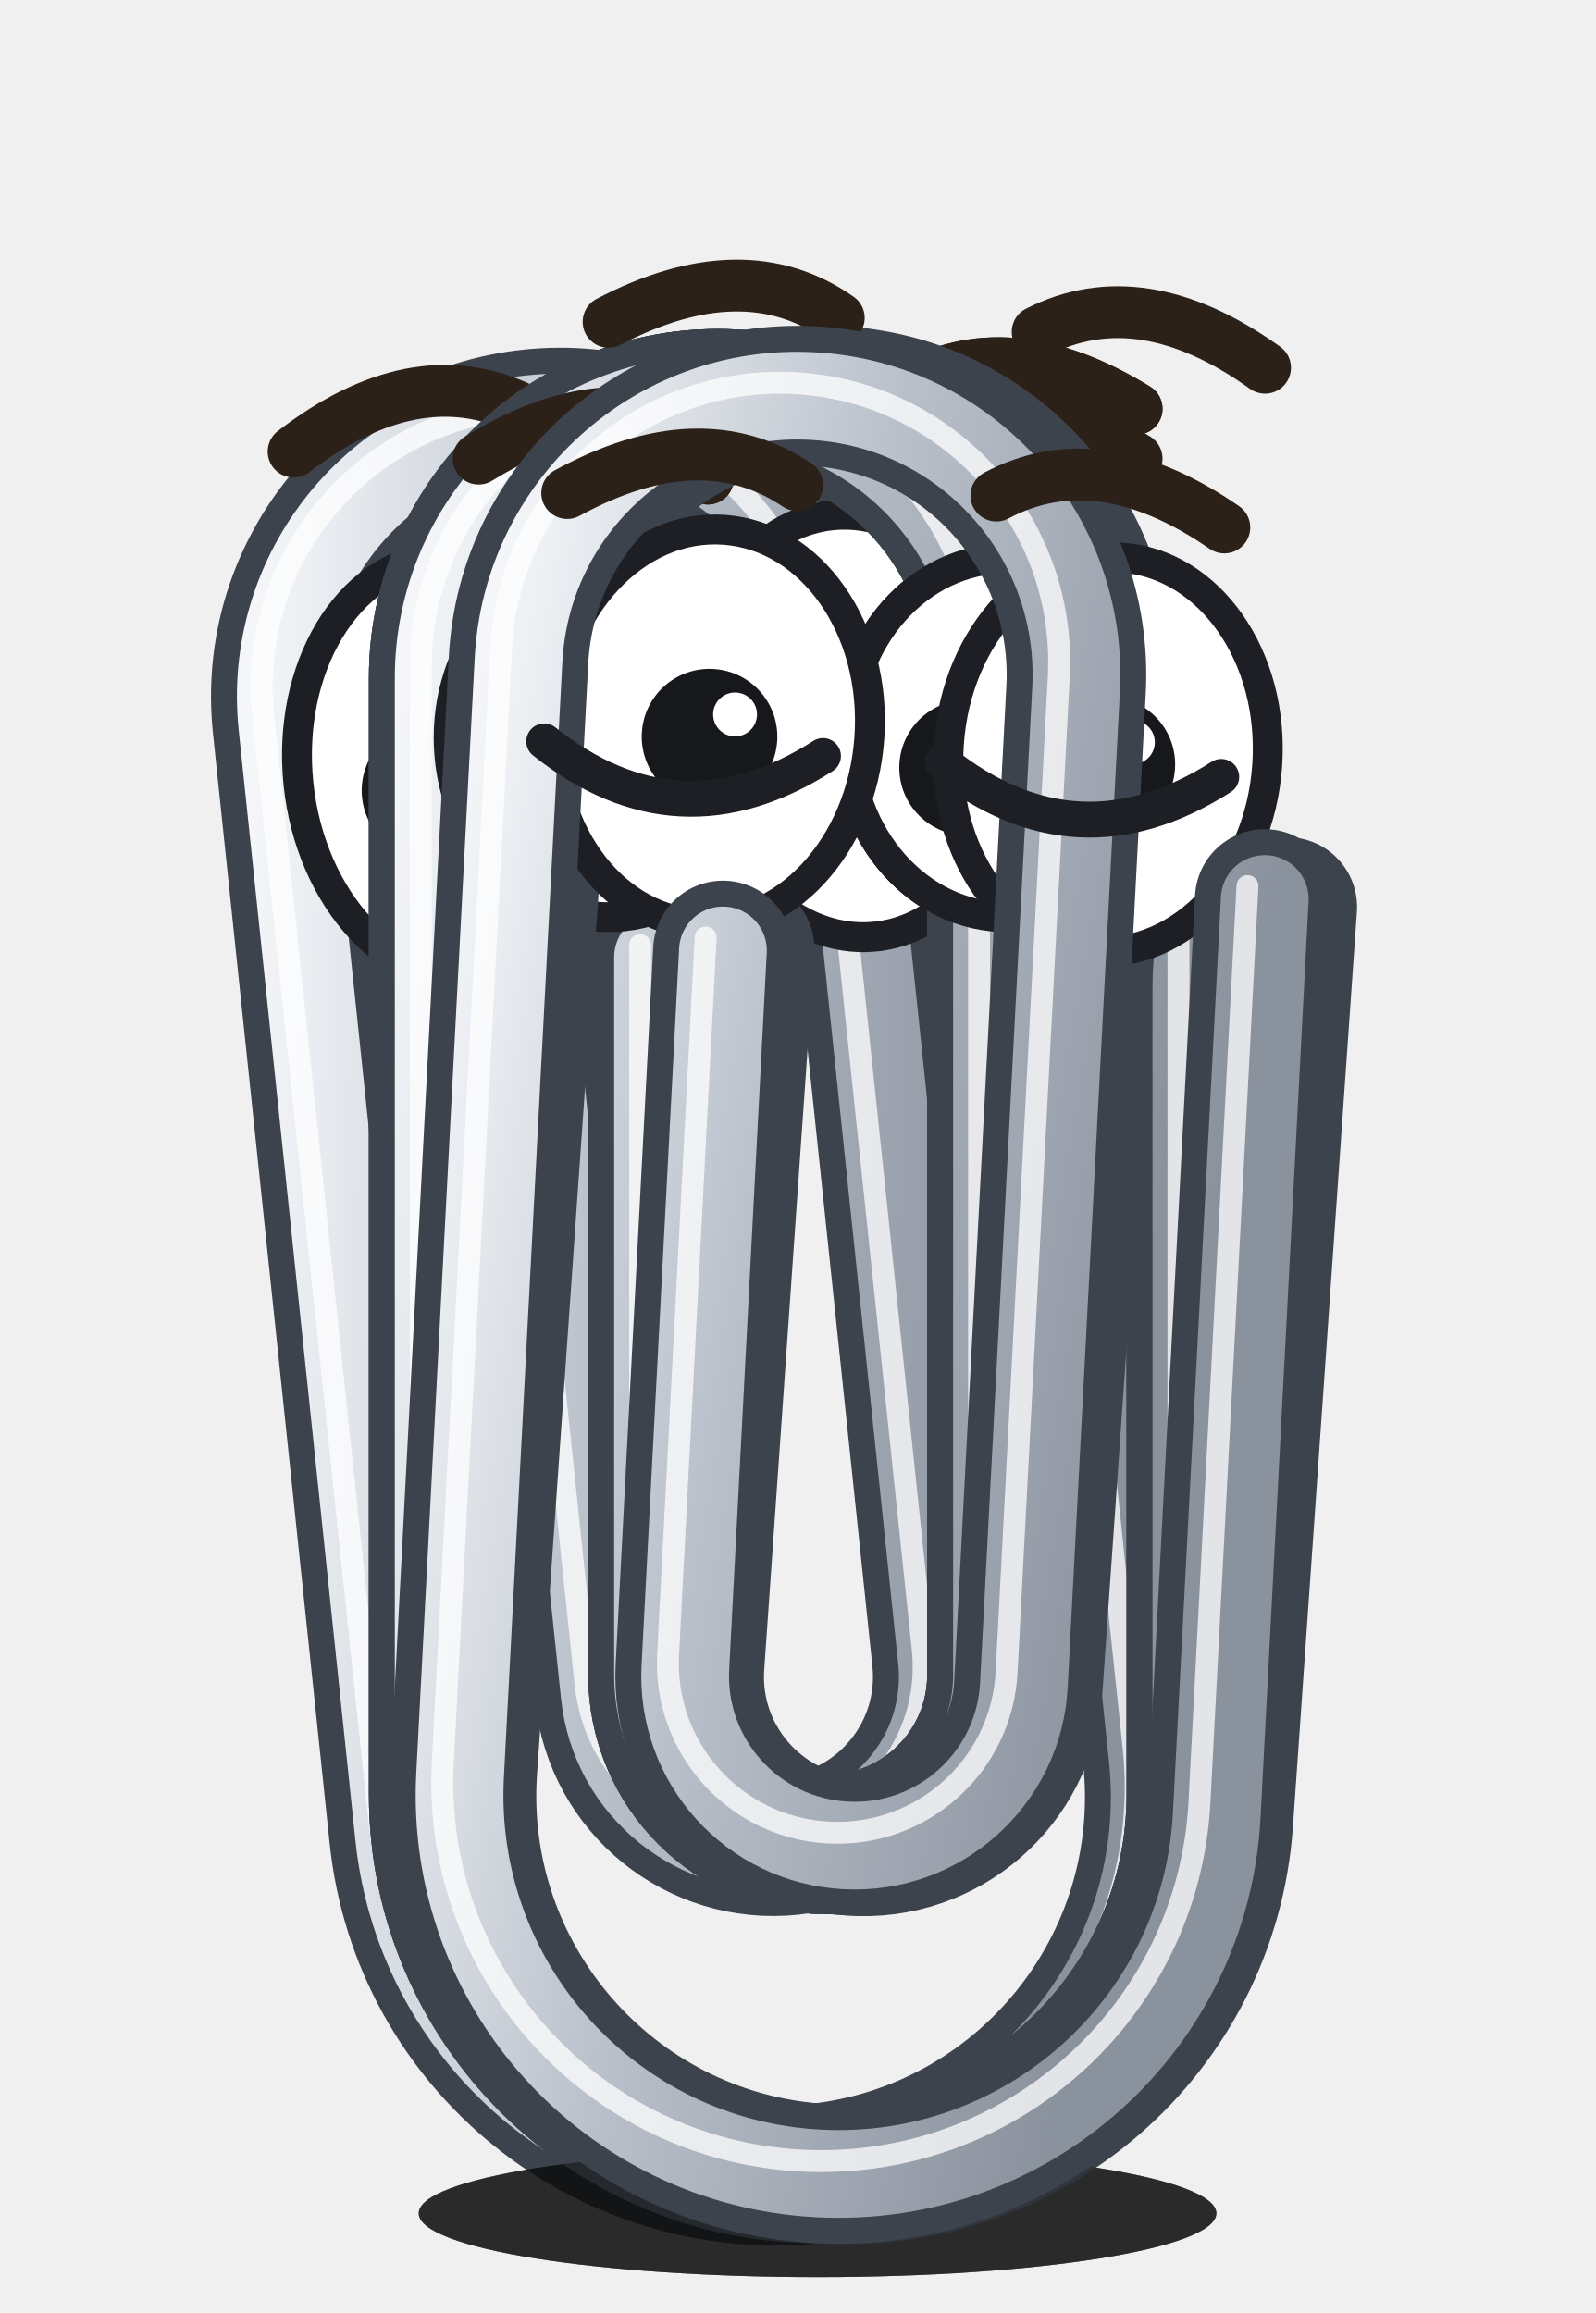
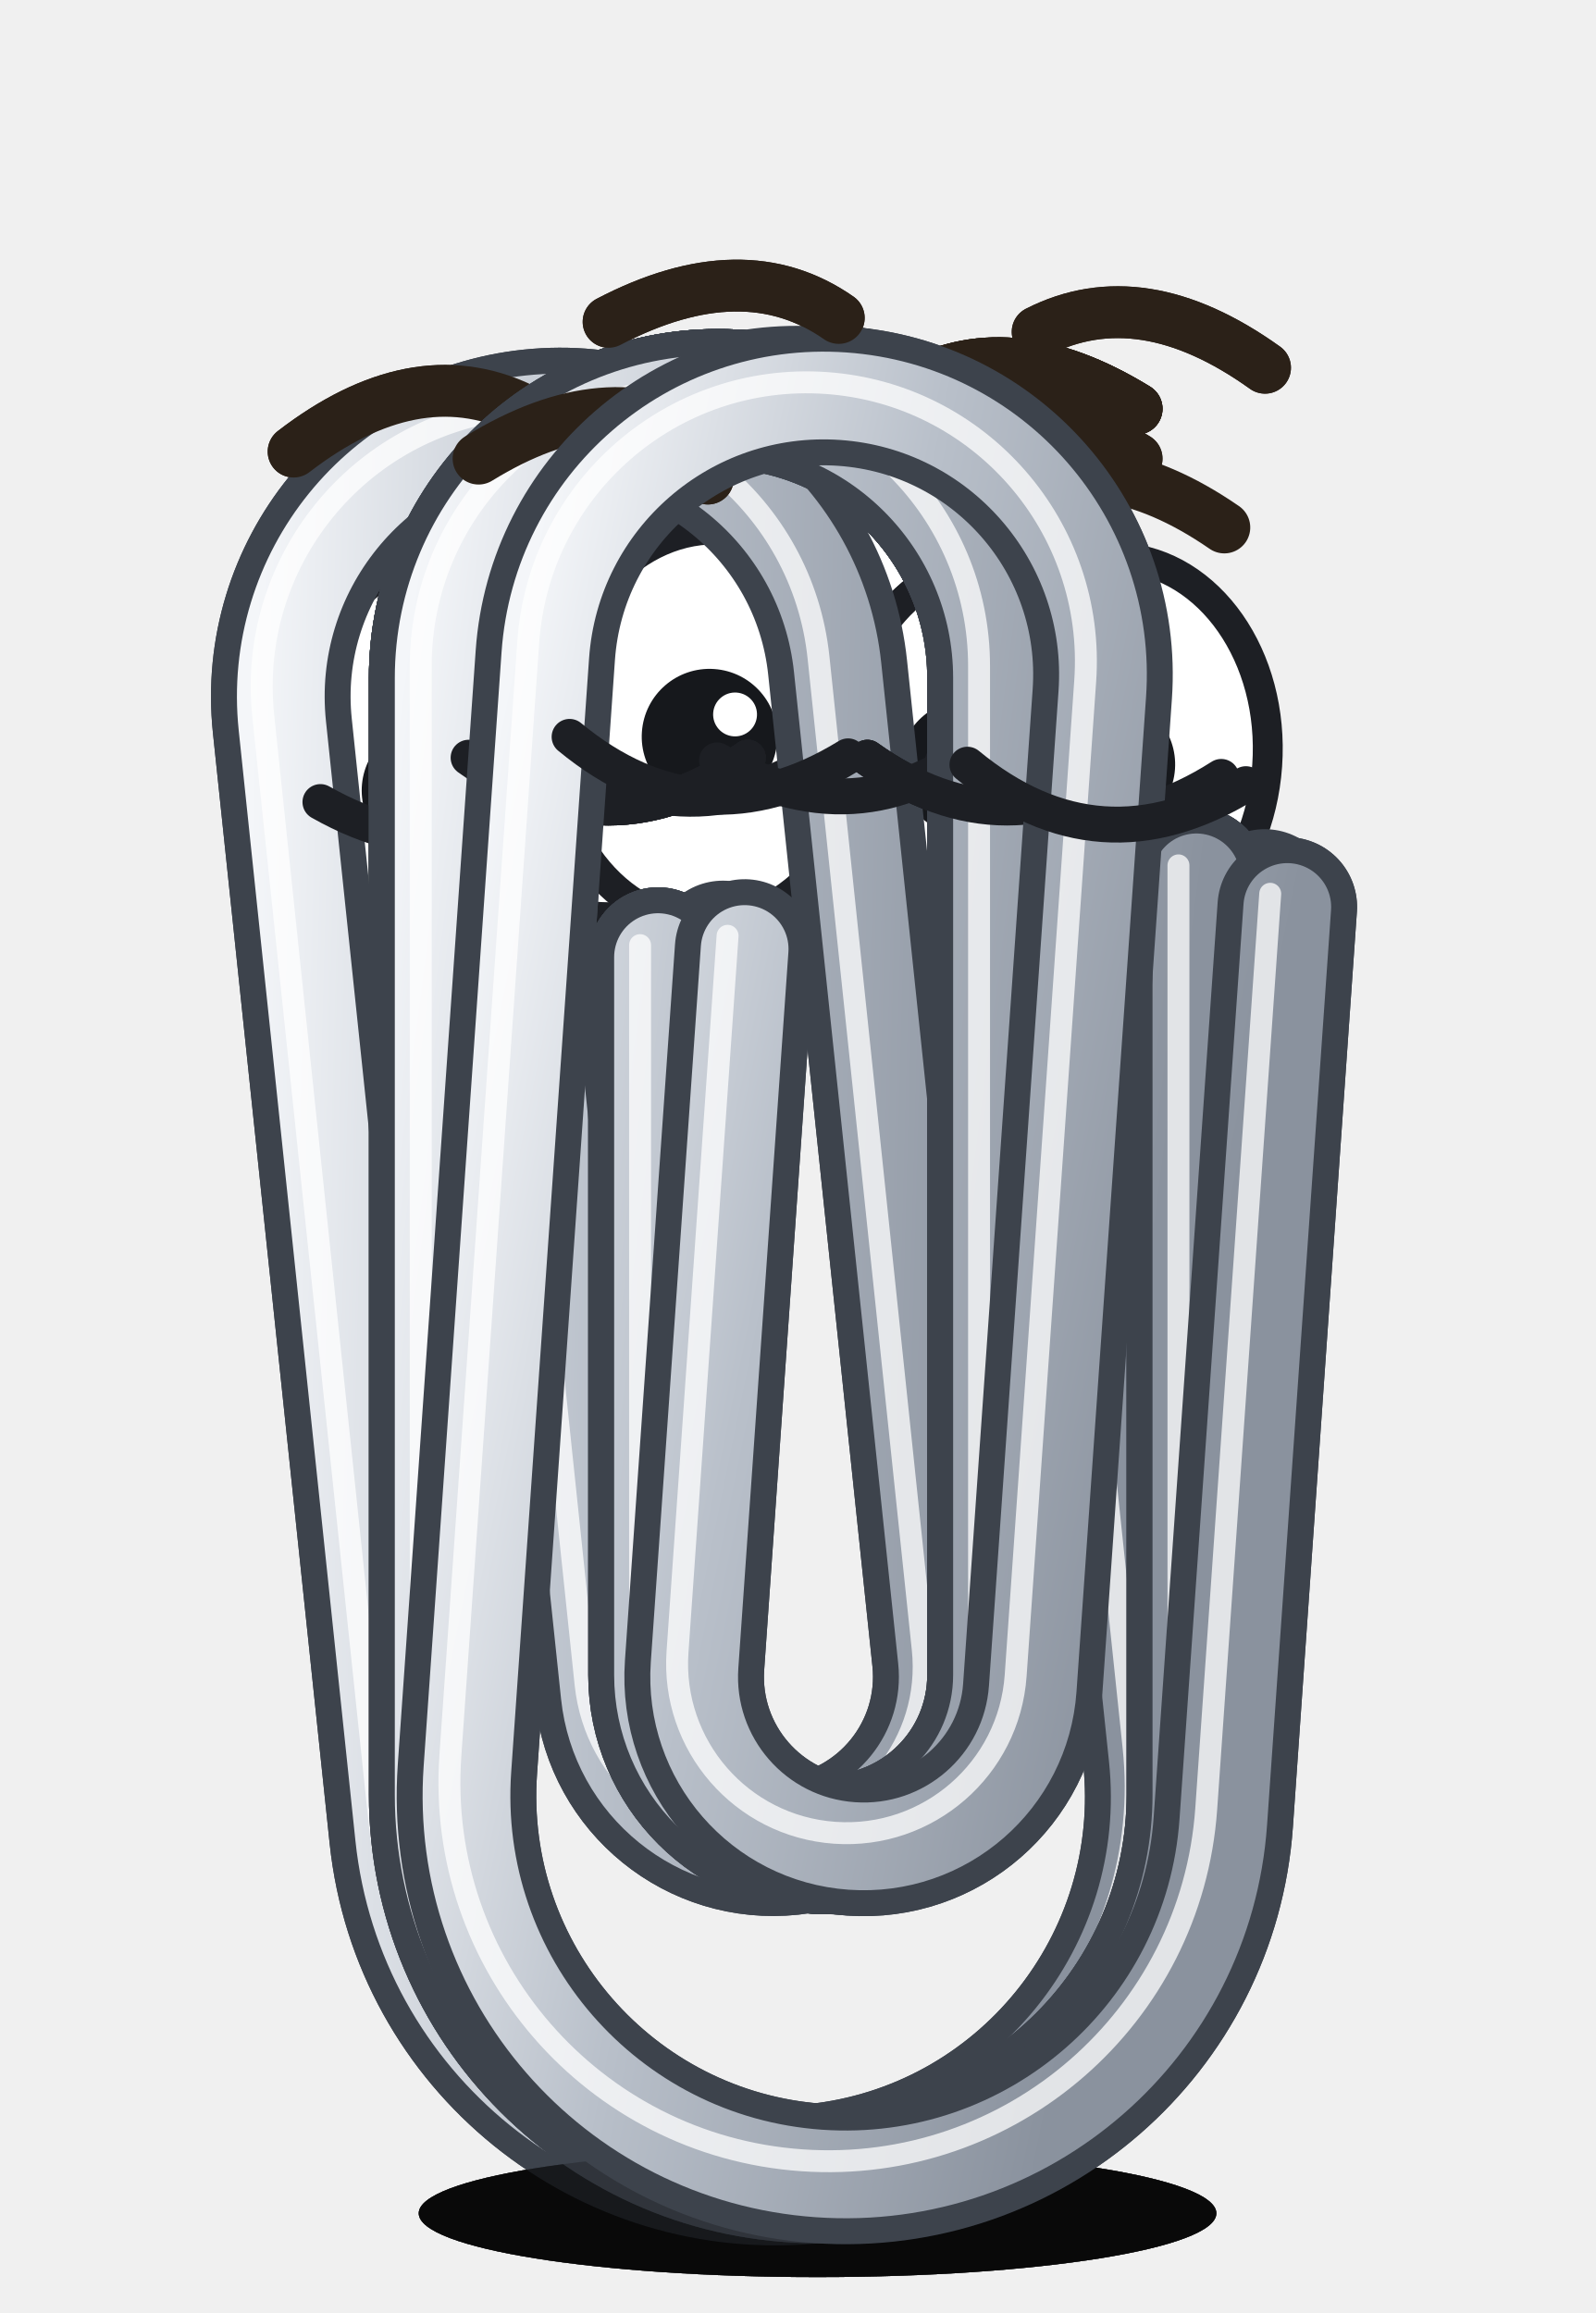
<svg xmlns="http://www.w3.org/2000/svg" width="80" height="116" viewBox="0 0 80 116">
  <defs>
    <linearGradient id="assistant-metal" x1="0" x2="1" y1="0" y2="0.3">
      <stop offset="0" stop-color="#f4f6f9" />
      <stop offset="0.45" stop-color="#b9c0ca" />
      <stop offset="1" stop-color="#8a929e" />
    </linearGradient>
  </defs>
  <g id="idle">
    <ellipse cx="41" cy="111" rx="20" ry="3.2" fill="#000" opacity="0.22" />
    <g transform="rotate(0 41 110)">
      <path d="M33,48 V84 A8.5,8.5 0 0 0 50,84 V34 A14,14 0 0 0 22,34 V90 A19,19 0 0 0 60,90 V44" fill="none" stroke="#3d434c" stroke-width="7" stroke-linecap="round" stroke-linejoin="round" />
      <path d="M33,48 V84 A8.5,8.5 0 0 0 50,84 V34 A14,14 0 0 0 22,34 V90 A19,19 0 0 0 60,90 V44" fill="none" stroke="url(#assistant-metal)" stroke-width="4.4" stroke-linecap="round" />
      <path d="M33,48 V84 A8.5,8.5 0 0 0 50,84 V34 A14,14 0 0 0 22,34 V90 A19,19 0 0 0 60,90 V44" fill="none" stroke="#fff" stroke-opacity="0.75" stroke-width="1.1" stroke-linecap="round" transform="translate(-0.9,-0.6)" />
      <ellipse cx="30.5" cy="37" rx="8" ry="9" fill="#fff" stroke="#1d1f24" stroke-width="1.5" />
      <circle cx="31" cy="39" r="3.4" fill="#16181c" />
      <circle cx="32.2" cy="37.8" r="1.1" fill="#fff" />
      <path d="M35.5,23 Q30.5,20 24,24" fill="none" stroke="#2b2118" stroke-width="2.6" stroke-linecap="round" />
      <ellipse cx="50.5" cy="37" rx="8" ry="9" fill="#fff" stroke="#1d1f24" stroke-width="1.5" />
      <circle cx="51" cy="39" r="3.4" fill="#16181c" />
      <circle cx="52.2" cy="37.8" r="1.1" fill="#fff" />
      <path d="M45.5,23 Q50.5,20 57,24" fill="none" stroke="#2b2118" stroke-width="2.6" stroke-linecap="round" />
    </g>
  </g>
  <g id="listening">
    <ellipse cx="41" cy="111" rx="20" ry="3.2" fill="#000" opacity="0.22" />
    <g transform="rotate(-6 41 110)">
      <path d="M33,48 V84 A8.5,8.5 0 0 0 50,84 V34 A14,14 0 0 0 22,34 V90 A19,19 0 0 0 60,90 V44" fill="none" stroke="#3d434c" stroke-width="7" stroke-linecap="round" stroke-linejoin="round" />
      <path d="M33,48 V84 A8.5,8.5 0 0 0 50,84 V34 A14,14 0 0 0 22,34 V90 A19,19 0 0 0 60,90 V44" fill="none" stroke="url(#assistant-metal)" stroke-width="4.4" stroke-linecap="round" />
      <path d="M33,48 V84 A8.5,8.5 0 0 0 50,84 V34 A14,14 0 0 0 22,34 V90 A19,19 0 0 0 60,90 V44" fill="none" stroke="#fff" stroke-opacity="0.75" stroke-width="1.1" stroke-linecap="round" transform="translate(-0.9,-0.6)" />
      <ellipse cx="30.5" cy="37" rx="8" ry="10.62" fill="#fff" stroke="#1d1f24" stroke-width="1.5" />
      <circle cx="29" cy="38" r="3.4" fill="#16181c" />
      <circle cx="30.2" cy="36.8" r="1.1" fill="#fff" />
      <path d="M35.5,19.38 Q30.5,16.38 24,20.38" fill="none" stroke="#2b2118" stroke-width="2.6" stroke-linecap="round" />
      <ellipse cx="50.5" cy="37" rx="8" ry="10.62" fill="#fff" stroke="#1d1f24" stroke-width="1.5" />
      <circle cx="49" cy="38" r="3.4" fill="#16181c" />
      <circle cx="50.2" cy="36.8" r="1.1" fill="#fff" />
      <path d="M45.5,19.38 Q50.5,16.38 57,20.38" fill="none" stroke="#2b2118" stroke-width="2.6" stroke-linecap="round" />
    </g>
  </g>
  <g id="thinking">
    <ellipse cx="41" cy="111" rx="20" ry="3.2" fill="#000" opacity="0.22" />
    <g transform="rotate(0 41 110)">
      <path d="M33,48 V84 A8.5,8.5 0 0 0 50,84 V34 A14,14 0 0 0 22,34 V90 A19,19 0 0 0 60,90 V44" fill="none" stroke="#3d434c" stroke-width="7" stroke-linecap="round" stroke-linejoin="round" />
      <path d="M33,48 V84 A8.5,8.5 0 0 0 50,84 V34 A14,14 0 0 0 22,34 V90 A19,19 0 0 0 60,90 V44" fill="none" stroke="url(#assistant-metal)" stroke-width="4.4" stroke-linecap="round" />
      <path d="M33,48 V84 A8.5,8.5 0 0 0 50,84 V34 A14,14 0 0 0 22,34 V90 A19,19 0 0 0 60,90 V44" fill="none" stroke="#fff" stroke-opacity="0.75" stroke-width="1.1" stroke-linecap="round" transform="translate(-0.9,-0.6)" />
      <ellipse cx="30.5" cy="37" rx="8" ry="9" fill="#fff" stroke="#1d1f24" stroke-width="1.5" />
      <circle cx="32.5" cy="34.4" r="3.4" fill="#16181c" />
      <circle cx="33.7" cy="33.2" r="1.1" fill="#fff" />
      <path d="M35.5,24 Q30.5,21 24,25" fill="none" stroke="#2b2118" stroke-width="2.6" stroke-linecap="round" />
      <ellipse cx="50.5" cy="37" rx="8" ry="9" fill="#fff" stroke="#1d1f24" stroke-width="1.5" />
      <circle cx="52.5" cy="34.4" r="3.4" fill="#16181c" />
      <circle cx="53.7" cy="33.2" r="1.1" fill="#fff" />
      <path d="M45.5,19.5 Q50.5,16.5 57,20.5" fill="none" stroke="#2b2118" stroke-width="2.6" stroke-linecap="round" />
    </g>
  </g>
  <g id="working">
    <ellipse cx="41" cy="111" rx="20" ry="3.2" fill="#000" opacity="0.22" />
    <g transform="rotate(0 41 110)">
      <path d="M33,48 V84 A8.5,8.5 0 0 0 50,84 V34 A14,14 0 0 0 22,34 V90 A19,19 0 0 0 60,90 V44" fill="none" stroke="#3d434c" stroke-width="7" stroke-linecap="round" stroke-linejoin="round" />
      <path d="M33,48 V84 A8.5,8.5 0 0 0 50,84 V34 A14,14 0 0 0 22,34 V90 A19,19 0 0 0 60,90 V44" fill="none" stroke="url(#assistant-metal)" stroke-width="4.4" stroke-linecap="round" />
      <path d="M33,48 V84 A8.5,8.5 0 0 0 50,84 V34 A14,14 0 0 0 22,34 V90 A19,19 0 0 0 60,90 V44" fill="none" stroke="#fff" stroke-opacity="0.75" stroke-width="1.1" stroke-linecap="round" transform="translate(-0.9,-0.6)" />
      <ellipse cx="30.5" cy="37" rx="8" ry="9" fill="#fff" stroke="#1d1f24" stroke-width="1.5" />
      <circle cx="32.5" cy="34.4" r="3.4" fill="#16181c" />
      <circle cx="33.7" cy="33.2" r="1.1" fill="#fff" />
      <path d="M35.5,24 Q30.5,21 24,25" fill="none" stroke="#2b2118" stroke-width="2.6" stroke-linecap="round" />
      <ellipse cx="50.5" cy="37" rx="8" ry="9" fill="#fff" stroke="#1d1f24" stroke-width="1.5" />
      <circle cx="52.5" cy="34.4" r="3.4" fill="#16181c" />
      <circle cx="53.7" cy="33.2" r="1.1" fill="#fff" />
      <path d="M45.5,19.5 Q50.5,16.5 57,20.5" fill="none" stroke="#2b2118" stroke-width="2.6" stroke-linecap="round" />
    </g>
  </g>
  <g id="speaking">
    <ellipse cx="41" cy="111" rx="20" ry="3.2" fill="#000" opacity="0.22" />
    <g transform="rotate(0 41 110)">
      <path d="M33,48 V84 A8.5,8.5 0 0 0 50,84 V34 A14,14 0 0 0 22,34 V90 A19,19 0 0 0 60,90 V44" fill="none" stroke="#3d434c" stroke-width="7" stroke-linecap="round" stroke-linejoin="round" />
      <path d="M33,48 V84 A8.5,8.5 0 0 0 50,84 V34 A14,14 0 0 0 22,34 V90 A19,19 0 0 0 60,90 V44" fill="none" stroke="url(#assistant-metal)" stroke-width="4.4" stroke-linecap="round" />
      <path d="M33,48 V84 A8.5,8.5 0 0 0 50,84 V34 A14,14 0 0 0 22,34 V90 A19,19 0 0 0 60,90 V44" fill="none" stroke="#fff" stroke-opacity="0.75" stroke-width="1.1" stroke-linecap="round" transform="translate(-0.9,-0.6)" />
      <ellipse cx="30.5" cy="37" rx="8" ry="9" fill="#fff" stroke="#1d1f24" stroke-width="1.5" />
      <circle cx="28.5" cy="38.5" r="3.4" fill="#16181c" />
      <circle cx="29.7" cy="37.3" r="1.1" fill="#fff" />
      <path d="M35.5,22 Q30.5,19 24,23" fill="none" stroke="#2b2118" stroke-width="2.6" stroke-linecap="round" />
      <ellipse cx="50.5" cy="37" rx="8" ry="9" fill="#fff" stroke="#1d1f24" stroke-width="1.5" />
      <circle cx="48.5" cy="38.5" r="3.4" fill="#16181c" />
      <circle cx="49.7" cy="37.3" r="1.1" fill="#fff" />
      <path d="M45.5,22 Q50.5,19 57,23" fill="none" stroke="#2b2118" stroke-width="2.6" stroke-linecap="round" />
    </g>
  </g>
  <g id="question">
    <ellipse cx="41" cy="111" rx="20" ry="3.2" fill="#000" opacity="0.22" />
    <g transform="rotate(4 41 110)">
      <path d="M33,48 V84 A8.5,8.5 0 0 0 50,84 V34 A14,14 0 0 0 22,34 V90 A19,19 0 0 0 60,90 V44" fill="none" stroke="#3d434c" stroke-width="7" stroke-linecap="round" stroke-linejoin="round" />
      <path d="M33,48 V84 A8.5,8.5 0 0 0 50,84 V34 A14,14 0 0 0 22,34 V90 A19,19 0 0 0 60,90 V44" fill="none" stroke="url(#assistant-metal)" stroke-width="4.4" stroke-linecap="round" />
      <path d="M33,48 V84 A8.5,8.5 0 0 0 50,84 V34 A14,14 0 0 0 22,34 V90 A19,19 0 0 0 60,90 V44" fill="none" stroke="#fff" stroke-opacity="0.75" stroke-width="1.1" stroke-linecap="round" transform="translate(-0.9,-0.6)" />
      <ellipse cx="30.5" cy="37" rx="8" ry="9.9" fill="#fff" stroke="#1d1f24" stroke-width="1.5" />
      <circle cx="30.5" cy="37.5" r="3.4" fill="#16181c" />
      <circle cx="31.7" cy="36.3" r="1.1" fill="#fff" />
      <path d="M35.5,16.1 Q30.5,13.1 24,17.1" fill="none" stroke="#2b2118" stroke-width="2.6" stroke-linecap="round" />
      <ellipse cx="50.5" cy="37" rx="8" ry="9.9" fill="#fff" stroke="#1d1f24" stroke-width="1.5" />
      <circle cx="50.5" cy="37.5" r="3.4" fill="#16181c" />
      <circle cx="51.7" cy="36.3" r="1.1" fill="#fff" />
      <path d="M45.5,16.1 Q50.5,13.1 57,17.1" fill="none" stroke="#2b2118" stroke-width="2.6" stroke-linecap="round" />
    </g>
  </g>
  <g id="asleep">
    <ellipse cx="41" cy="111" rx="20" ry="3.2" fill="#000" opacity="0.22" />
    <g transform="rotate(3 41 110)">
      <path d="M33,48 V84 A8.5,8.5 0 0 0 50,84 V34 A14,14 0 0 0 22,34 V90 A19,19 0 0 0 60,90 V44" fill="none" stroke="#3d434c" stroke-width="7" stroke-linecap="round" stroke-linejoin="round" />
      <path d="M33,48 V84 A8.5,8.5 0 0 0 50,84 V34 A14,14 0 0 0 22,34 V90 A19,19 0 0 0 60,90 V44" fill="none" stroke="url(#assistant-metal)" stroke-width="4.4" stroke-linecap="round" />
      <path d="M33,48 V84 A8.5,8.5 0 0 0 50,84 V34 A14,14 0 0 0 22,34 V90 A19,19 0 0 0 60,90 V44" fill="none" stroke="#fff" stroke-opacity="0.75" stroke-width="1.1" stroke-linecap="round" transform="translate(-0.9,-0.6)" />
      <path d="M23.5,38 Q30.5,43 37.5,38" fill="none" stroke="#1d1f24" stroke-width="1.8" stroke-linecap="round" />
      <path d="M35.5,24.5 Q30.5,21.5 24,25.5" fill="none" stroke="#2b2118" stroke-width="2.6" stroke-linecap="round" />
      <path d="M43.5,38 Q50.5,43 57.5,38" fill="none" stroke="#1d1f24" stroke-width="1.8" stroke-linecap="round" />
      <path d="M45.5,24.5 Q50.5,21.5 57,25.5" fill="none" stroke="#2b2118" stroke-width="2.6" stroke-linecap="round" />
    </g>
  </g>
+   <g id="idle-shut">
+     <ellipse cx="41" cy="111" rx="20" ry="3.2" fill="#000" opacity="0.22" />
+     <g transform="rotate(0 41 110)">
+       <path d="M33,48 V84 A8.5,8.5 0 0 0 50,84 V34 A14,14 0 0 0 22,34 V90 A19,19 0 0 0 60,90 V44" fill="none" stroke="#3d434c" stroke-width="7" stroke-linecap="round" stroke-linejoin="round" />
+       <path d="M33,48 V84 A8.5,8.5 0 0 0 50,84 V34 A14,14 0 0 0 22,34 V90 A19,19 0 0 0 60,90 V44" fill="none" stroke="url(#assistant-metal)" stroke-width="4.4" stroke-linecap="round" />
+       <path d="M33,48 V84 A8.5,8.5 0 0 0 50,84 V34 A14,14 0 0 0 22,34 V90 A19,19 0 0 0 60,90 V44" fill="none" stroke="#fff" stroke-opacity="0.75" stroke-width="1.1" stroke-linecap="round" transform="translate(-0.9,-0.6)" />
+       <path d="M23.5,38 Q30.5,43 37.5,38" fill="none" stroke="#1d1f24" stroke-width="1.8" stroke-linecap="round" />
+       <path d="M35.5,23 Q30.5,20 24,24" fill="none" stroke="#2b2118" stroke-width="2.6" stroke-linecap="round" />
+       <path d="M43.5,38 Q50.5,43 57.5,38" fill="none" stroke="#1d1f24" stroke-width="1.8" stroke-linecap="round" />
+       <path d="M45.5,23 Q50.5,20 57,24" fill="none" stroke="#2b2118" stroke-width="2.6" stroke-linecap="round" />
+     </g>
+   </g>
+   <g id="listening-shut">
+     <ellipse cx="41" cy="111" rx="20" ry="3.2" fill="#000" opacity="0.22" />
+     <g transform="rotate(-6 41 110)">
+       <path d="M33,48 V84 A8.5,8.5 0 0 0 50,84 V34 A14,14 0 0 0 22,34 V90 A19,19 0 0 0 60,90 V44" fill="none" stroke="#3d434c" stroke-width="7" stroke-linecap="round" stroke-linejoin="round" />
+       <path d="M33,48 V84 A8.5,8.5 0 0 0 50,84 V34 A14,14 0 0 0 22,34 V90 A19,19 0 0 0 60,90 V44" fill="none" stroke="url(#assistant-metal)" stroke-width="4.4" stroke-linecap="round" />
+       <path d="M33,48 V84 A8.5,8.5 0 0 0 50,84 V34 A14,14 0 0 0 22,34 V90 A19,19 0 0 0 60,90 V44" fill="none" stroke="#fff" stroke-opacity="0.75" stroke-width="1.1" stroke-linecap="round" transform="translate(-0.9,-0.6)" />
+       <path d="M23.5,38 Q30.5,43 37.5,38" fill="none" stroke="#1d1f24" stroke-width="1.8" stroke-linecap="round" />
+       <path d="M35.5,19.38 Q30.5,16.38 24,20.38" fill="none" stroke="#2b2118" stroke-width="2.6" stroke-linecap="round" />
+       <path d="M43.5,38 Q50.5,43 57.5,38" fill="none" stroke="#1d1f24" stroke-width="1.8" stroke-linecap="round" />
+       <path d="M45.5,19.38 Q50.5,16.38 57,20.38" fill="none" stroke="#2b2118" stroke-width="2.6" stroke-linecap="round" />
+     </g>
+   </g>
+   <g id="thinking-shut">
+     <ellipse cx="41" cy="111" rx="20" ry="3.2" fill="#000" opacity="0.22" />
+     <g transform="rotate(0 41 110)">
+       <path d="M33,48 V84 A8.5,8.5 0 0 0 50,84 V34 A14,14 0 0 0 22,34 V90 A19,19 0 0 0 60,90 V44" fill="none" stroke="#3d434c" stroke-width="7" stroke-linecap="round" stroke-linejoin="round" />
+       <path d="M33,48 V84 A8.5,8.5 0 0 0 50,84 V34 A14,14 0 0 0 22,34 V90 A19,19 0 0 0 60,90 V44" fill="none" stroke="url(#assistant-metal)" stroke-width="4.4" stroke-linecap="round" />
+       <path d="M33,48 V84 A8.5,8.5 0 0 0 50,84 V34 A14,14 0 0 0 22,34 V90 A19,19 0 0 0 60,90 V44" fill="none" stroke="#fff" stroke-opacity="0.75" stroke-width="1.1" stroke-linecap="round" transform="translate(-0.9,-0.6)" />
+       <path d="M23.5,38 Q30.5,43 37.5,38" fill="none" stroke="#1d1f24" stroke-width="1.8" stroke-linecap="round" />
+       <path d="M35.5,24 Q30.5,21 24,25" fill="none" stroke="#2b2118" stroke-width="2.6" stroke-linecap="round" />
+       <path d="M43.5,38 Q50.5,43 57.5,38" fill="none" stroke="#1d1f24" stroke-width="1.8" stroke-linecap="round" />
+       <path d="M45.5,19.5 Q50.5,16.5 57,20.5" fill="none" stroke="#2b2118" stroke-width="2.6" stroke-linecap="round" />
+     </g>
+   </g>
+   <g id="working-shut">
+     <ellipse cx="41" cy="111" rx="20" ry="3.2" fill="#000" opacity="0.22" />
+     <g transform="rotate(0 41 110)">
+       <path d="M33,48 V84 A8.5,8.5 0 0 0 50,84 V34 A14,14 0 0 0 22,34 V90 A19,19 0 0 0 60,90 V44" fill="none" stroke="#3d434c" stroke-width="7" stroke-linecap="round" stroke-linejoin="round" />
+       <path d="M33,48 V84 A8.5,8.5 0 0 0 50,84 V34 A14,14 0 0 0 22,34 V90 A19,19 0 0 0 60,90 V44" fill="none" stroke="url(#assistant-metal)" stroke-width="4.4" stroke-linecap="round" />
+       <path d="M33,48 V84 A8.5,8.5 0 0 0 50,84 V34 A14,14 0 0 0 22,34 V90 A19,19 0 0 0 60,90 V44" fill="none" stroke="#fff" stroke-opacity="0.75" stroke-width="1.1" stroke-linecap="round" transform="translate(-0.9,-0.6)" />
+       <path d="M23.5,38 Q30.5,43 37.5,38" fill="none" stroke="#1d1f24" stroke-width="1.8" stroke-linecap="round" />
+       <path d="M35.5,24 Q30.5,21 24,25" fill="none" stroke="#2b2118" stroke-width="2.6" stroke-linecap="round" />
+       <path d="M43.5,38 Q50.5,43 57.5,38" fill="none" stroke="#1d1f24" stroke-width="1.8" stroke-linecap="round" />
+       <path d="M45.5,19.5 Q50.5,16.5 57,20.5" fill="none" stroke="#2b2118" stroke-width="2.6" stroke-linecap="round" />
+     </g>
+   </g>
+   <g id="speaking-shut">
+     <ellipse cx="41" cy="111" rx="20" ry="3.2" fill="#000" opacity="0.22" />
+     <g transform="rotate(0 41 110)">
+       <path d="M33,48 V84 A8.5,8.5 0 0 0 50,84 V34 A14,14 0 0 0 22,34 V90 A19,19 0 0 0 60,90 V44" fill="none" stroke="#3d434c" stroke-width="7" stroke-linecap="round" stroke-linejoin="round" />
+       <path d="M33,48 V84 A8.5,8.5 0 0 0 50,84 V34 A14,14 0 0 0 22,34 V90 A19,19 0 0 0 60,90 V44" fill="none" stroke="url(#assistant-metal)" stroke-width="4.4" stroke-linecap="round" />
+       <path d="M33,48 V84 A8.5,8.5 0 0 0 50,84 V34 A14,14 0 0 0 22,34 V90 A19,19 0 0 0 60,90 V44" fill="none" stroke="#fff" stroke-opacity="0.75" stroke-width="1.1" stroke-linecap="round" transform="translate(-0.9,-0.6)" />
+       <path d="M23.5,38 Q30.5,43 37.5,38" fill="none" stroke="#1d1f24" stroke-width="1.8" stroke-linecap="round" />
+       <path d="M35.5,22 Q30.5,19 24,23" fill="none" stroke="#2b2118" stroke-width="2.6" stroke-linecap="round" />
+       <path d="M43.5,38 Q50.5,43 57.5,38" fill="none" stroke="#1d1f24" stroke-width="1.8" stroke-linecap="round" />
+       <path d="M45.5,22 Q50.5,19 57,23" fill="none" stroke="#2b2118" stroke-width="2.6" stroke-linecap="round" />
+     </g>
+   </g>
+   <g id="question-shut">
+     <ellipse cx="41" cy="111" rx="20" ry="3.2" fill="#000" opacity="0.22" />
+     <g transform="rotate(4 41 110)">
+       <path d="M33,48 V84 A8.5,8.5 0 0 0 50,84 V34 A14,14 0 0 0 22,34 V90 A19,19 0 0 0 60,90 V44" fill="none" stroke="#3d434c" stroke-width="7" stroke-linecap="round" stroke-linejoin="round" />
+       <path d="M33,48 V84 A8.5,8.5 0 0 0 50,84 V34 A14,14 0 0 0 22,34 V90 A19,19 0 0 0 60,90 V44" fill="none" stroke="url(#assistant-metal)" stroke-width="4.4" stroke-linecap="round" />
+       <path d="M33,48 V84 A8.5,8.5 0 0 0 50,84 V34 A14,14 0 0 0 22,34 V90 A19,19 0 0 0 60,90 V44" fill="none" stroke="#fff" stroke-opacity="0.75" stroke-width="1.1" stroke-linecap="round" transform="translate(-0.9,-0.6)" />
+       <path d="M23.5,38 Q30.5,43 37.5,38" fill="none" stroke="#1d1f24" stroke-width="1.8" stroke-linecap="round" />
+       <path d="M35.5,16.1 Q30.5,13.1 24,17.1" fill="none" stroke="#2b2118" stroke-width="2.6" stroke-linecap="round" />
+       <path d="M43.5,38 Q50.5,43 57.5,38" fill="none" stroke="#1d1f24" stroke-width="1.8" stroke-linecap="round" />
+       <path d="M45.5,16.1 Q50.5,13.1 57,17.1" fill="none" stroke="#2b2118" stroke-width="2.6" stroke-linecap="round" />
+     </g>
+   </g>
</svg>
